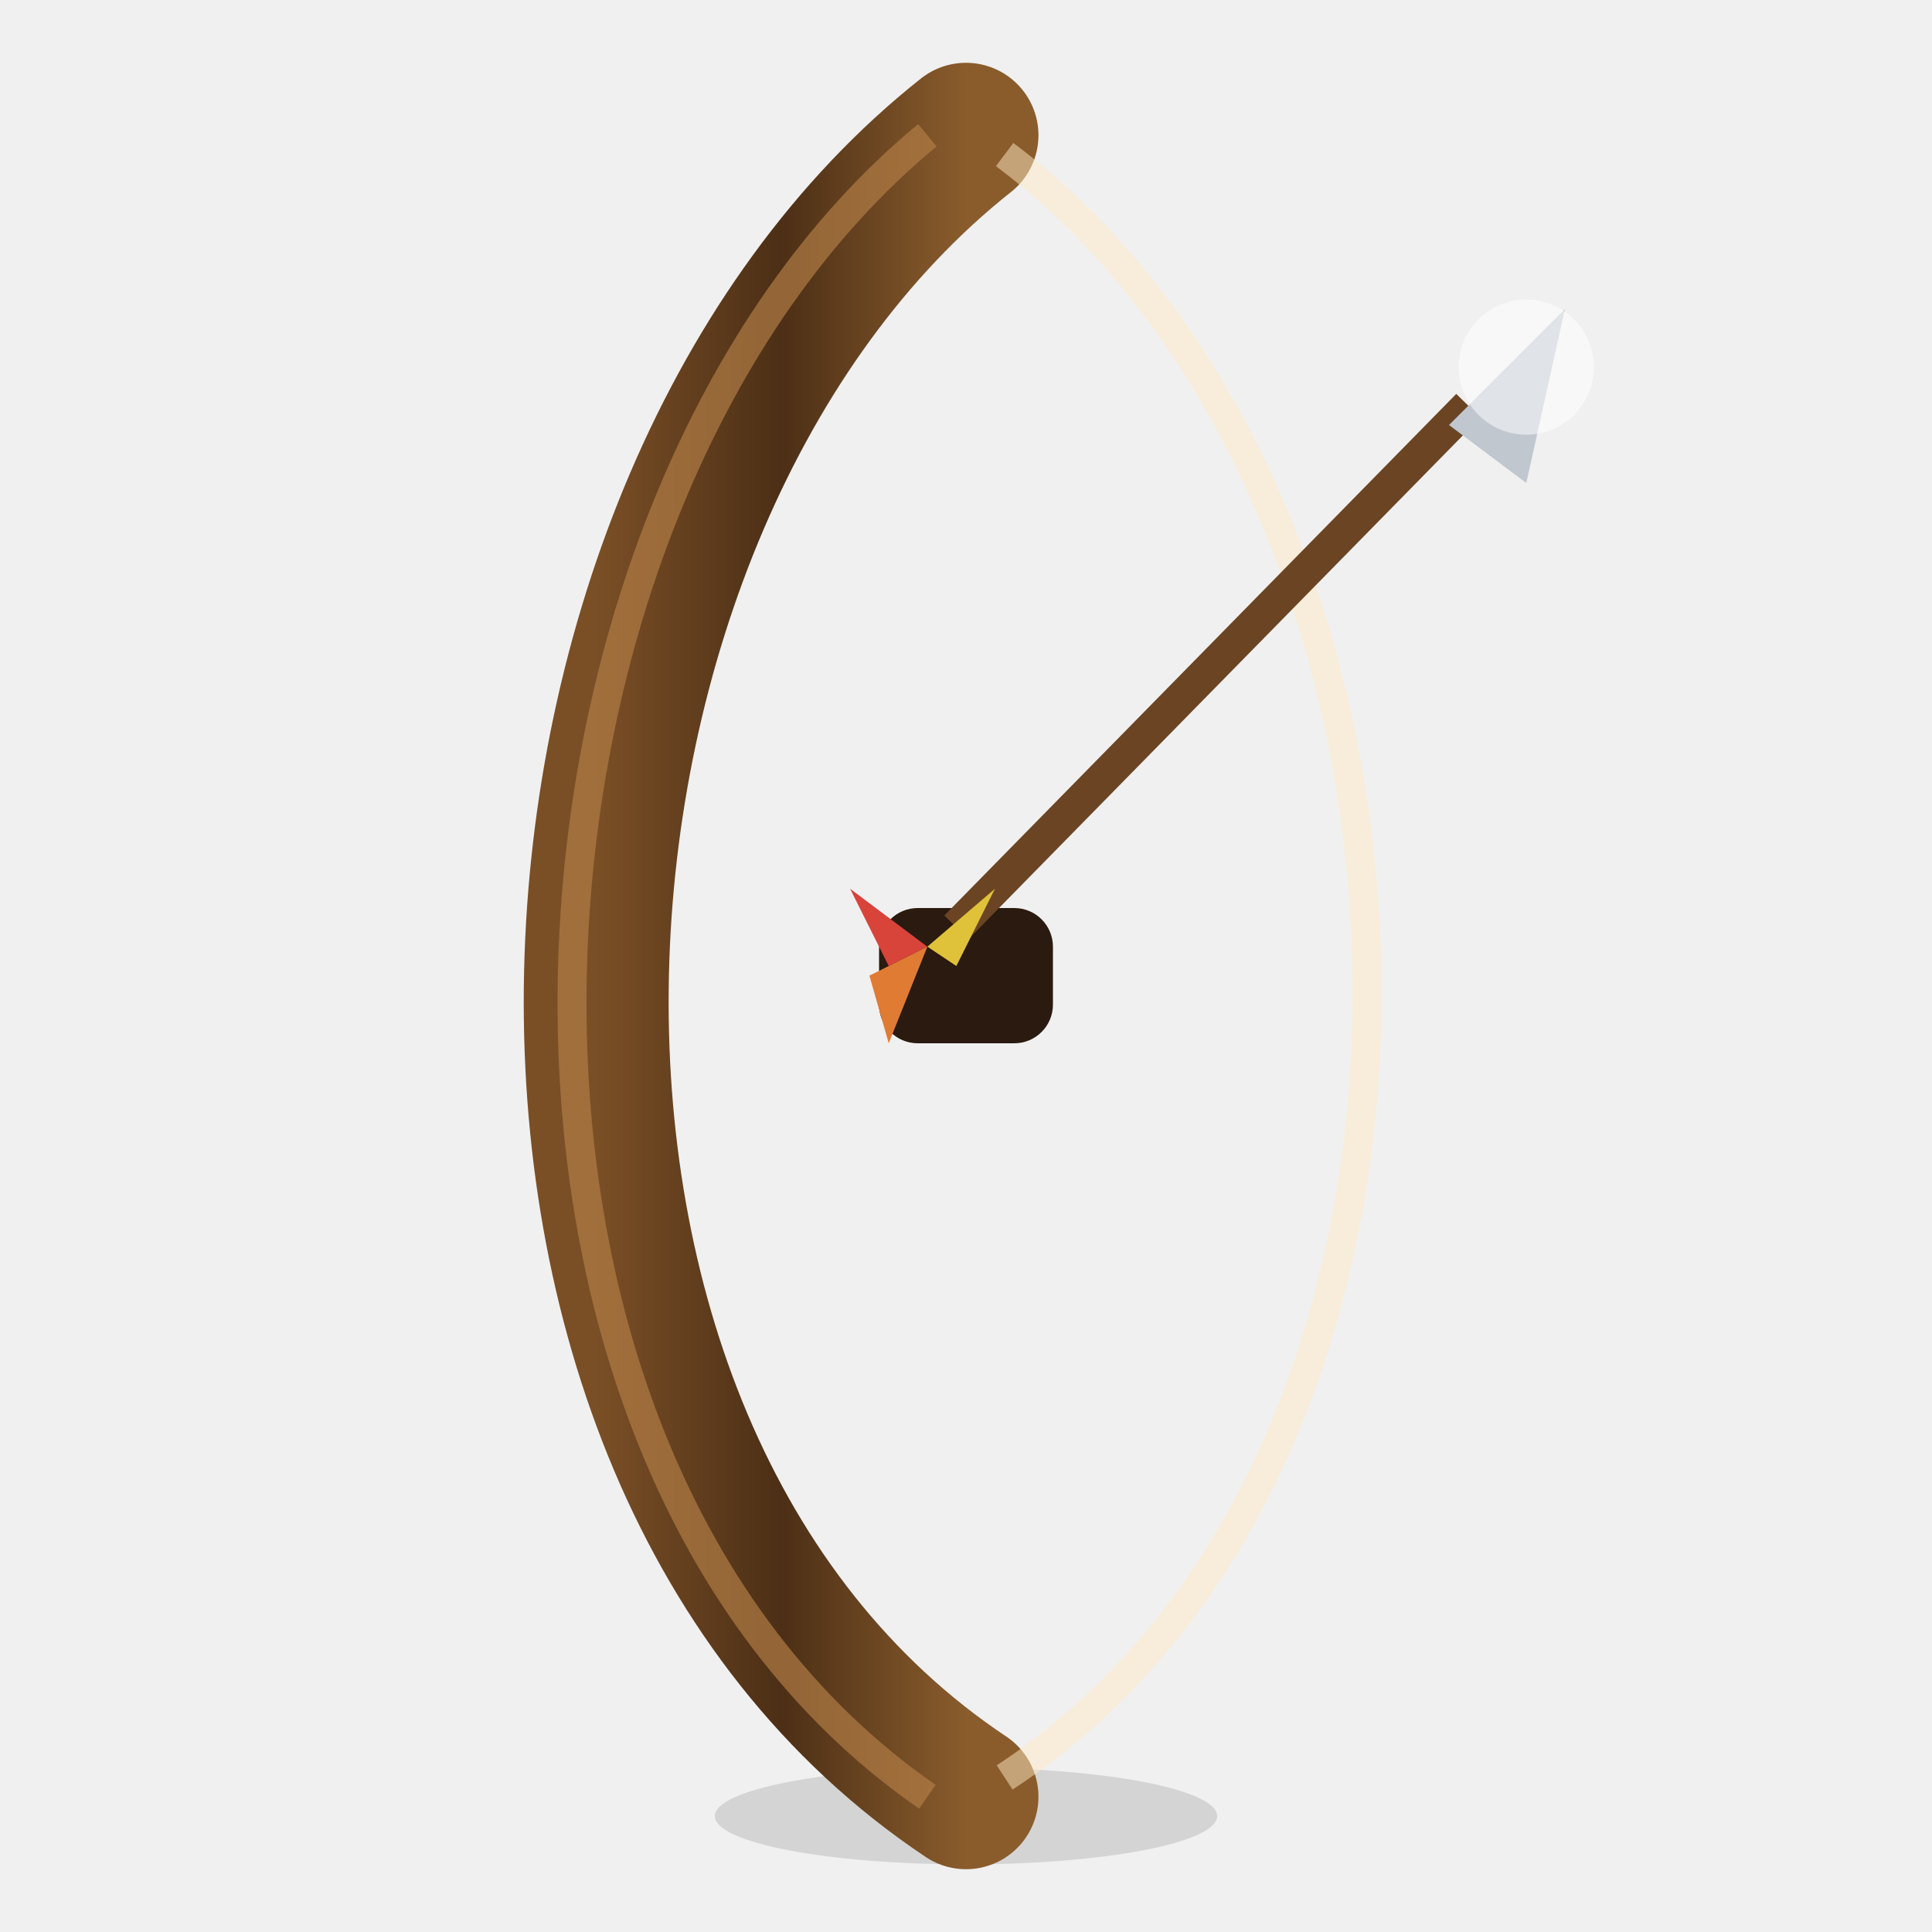
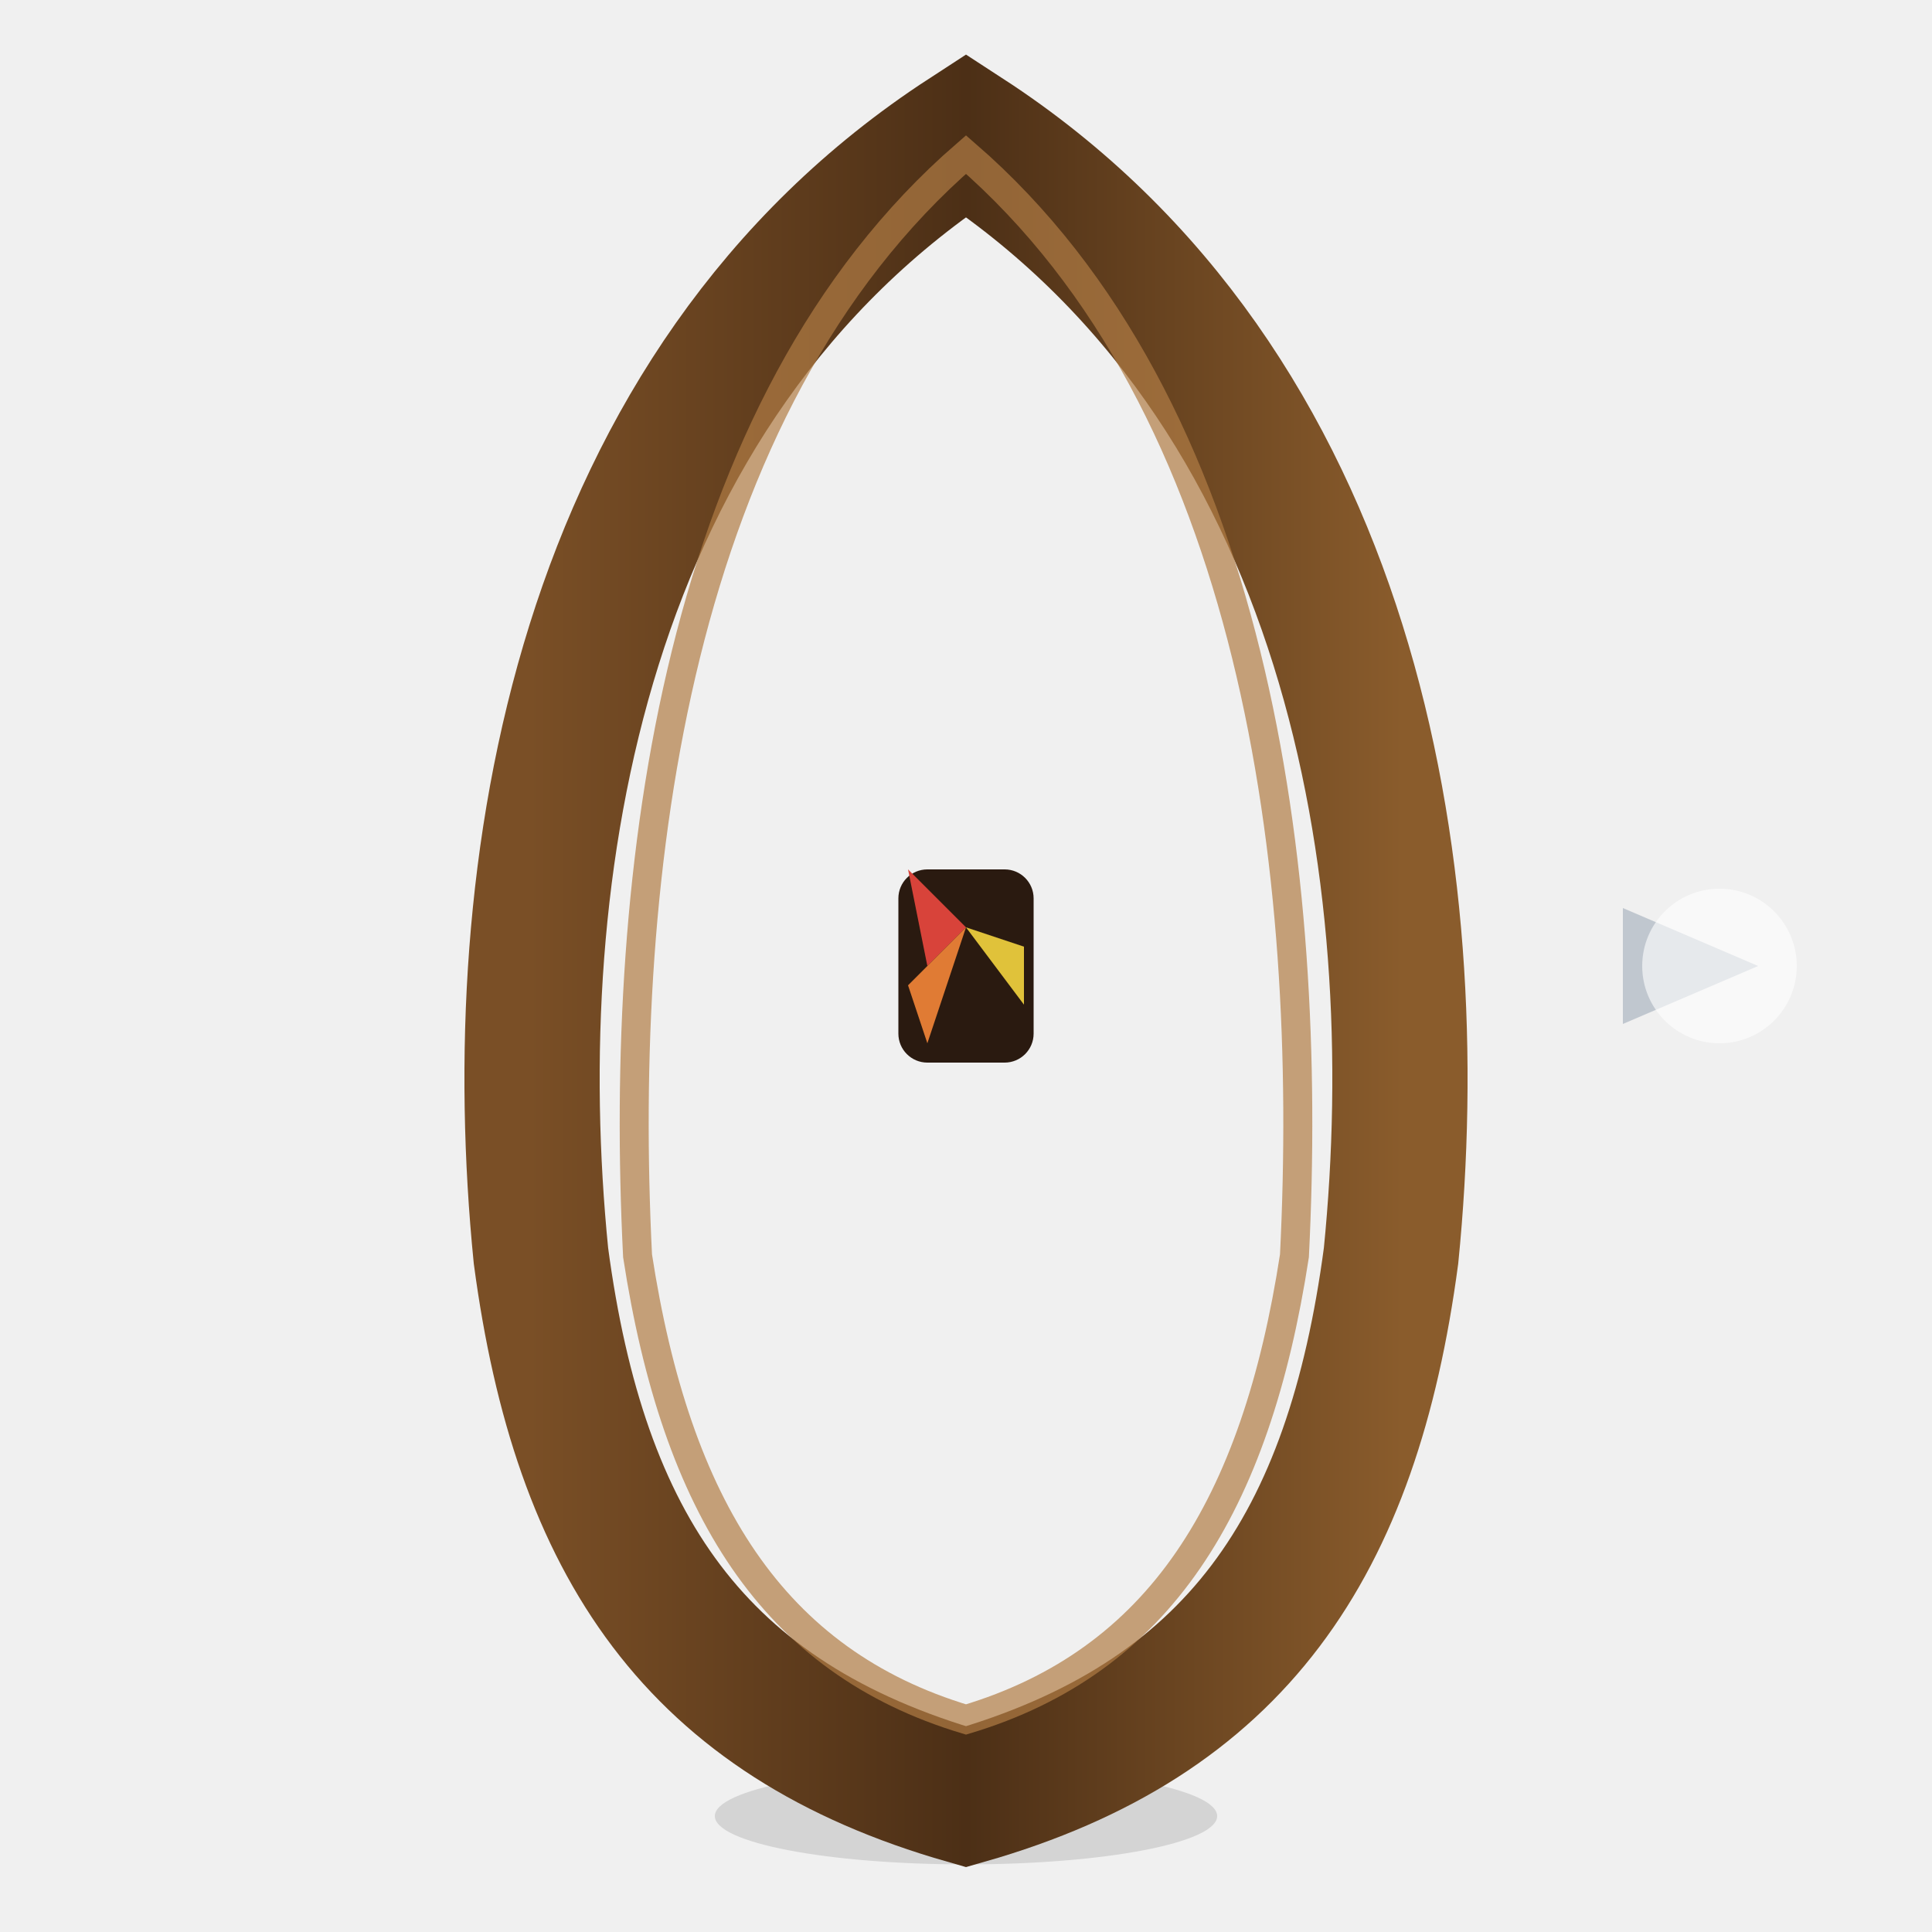
<svg xmlns="http://www.w3.org/2000/svg" viewBox="0 0 200 200">
  <defs>
    <linearGradient id="gwood" x1="0" y1="0" x2="1" y2="0">
      <stop offset="0" stop-color="#7a4f26" />
      <stop offset=".5" stop-color="#4c2f16" />
      <stop offset="1" stop-color="#8a5c2c" />
    </linearGradient>
    <linearGradient id="gstring" x1="0" y1="0" x2="0" y2="1">
      <stop offset="0" stop-color="#f0f0ec" />
      <stop offset="1" stop-color="#bebfb8" />
    </linearGradient>
+     <linearGradient id="garrow" x1="0" y1="0" x2="1" y2="0">
+       <stop offset="0" stop-color="#5a3d21" />
+       <stop offset=".5" stop-color="#8b5e34" />
+       <stop offset="1" stop-color="#c98b4a" />
+     </linearGradient>
  </defs>
  <ellipse cx="100" cy="188" rx="26" ry="5" fill="#000" opacity=".12" />
  <g>
    <animateTransform attributeName="transform" type="rotate" values="-2 100 100; 2 100 100; -2 100 100" dur="3s" calcMode="spline" keySplines=".45 0 .55 1; .45 0 .55 1" repeatCount="indefinite" />
-     <path d="M100,14 C 52,52 46,150 100,186" fill="none" stroke="url(#gwood)" stroke-width="15" stroke-linecap="round" />
-     <path d="M96,14 C 50,52 44,150 96,186" fill="none" stroke="#b07c45" stroke-width="3" opacity=".7" />
-     <path d="M104,16 C 152,52 156,150 104,184" fill="none" stroke="#ffe9c4" stroke-width="3" opacity=".5" />
-     <line x1="97" y1="20" x2="97" y2="180" stroke="url(#gstring)" stroke-width="3" />
-     <rect x="91" y="94" width="18" height="14" rx="4" fill="#2a1a10" />
+     <path d="M100,14 C 140,40 148,90 144,130 C 140,160 128,178 100,186 C 72,178 60,160 56,130 C 52,90 60,40 100,14 Z" fill="none" stroke="url(#gwood)" stroke-width="14" stroke-linecap="round" />
+     <path d="M100,16 C 130,42 136,90 134,130 C 130,156 120,172 100,178 C 80,172 70,156 66,130 C 64,90 70,42 100,16 Z" fill="none" stroke="#b07c45" stroke-width="3" opacity=".7" />
+     <line x1="100" y1="18" x2="100" y2="184" stroke="url(#gstring)" stroke-width="3" />
+     <rect x="93" y="90" width="14" height="20" rx="3" fill="#2a1a10" />
    <g>
-       <animateTransform attributeName="transform" type="translate" values="0 0; 54 -52; 54 -52" dur="2.6s" keyTimes="0;.22;1" repeatCount="indefinite" />
-       <line x1="99" y1="96" x2="152" y2="42" stroke="#6b4423" stroke-width="3.5" />
-       <path d="M150,44 L162,32 L158,50 Z" fill="#c0c7cf" />
-       <polygon points="96,98 88,92 92,100" fill="#d8433a" />
-       <polygon points="96,98 90,101 92,108" fill="#e07b34" />
-       <polygon points="96,98 99,100 103,92" fill="#e0c23a" />
+       <animateTransform attributeName="transform" type="translate" values="0 0; 70 0; 70 0" dur="2.6s" keyTimes="0;.22;1" repeatCount="indefinite" />
+       <line x1="100" y1="100" x2="168" y2="100" stroke="url(#garrow)" stroke-width="4" stroke-linecap="round" />
+       <polygon points="168,94 182,100 168,106" fill="#c0c7cf" />
+       <polygon points="100,96 94,90 96,100" fill="#d8433a" />
+       <polygon points="100,96 94,102 96,108" fill="#e07b34" />
+       <polygon points="100,96 106,98 106,104" fill="#e0c23a" />
    </g>
    <g>
-       <animate attributeName="opacity" values="1;1;0;0" keyTimes="0;.2;.3;1" dur="2.6s" repeatCount="indefinite" />
-       <circle cx="158" cy="38" r="7" fill="#fff" opacity=".5" />
+       <animate attributeName="opacity" values="0;1;0;0" keyTimes="0;.18;.3;1" dur="2.6s" repeatCount="indefinite" />
+       <circle cx="178" cy="100" r="8" fill="#fff" opacity=".6" />
    </g>
  </g>
</svg>
